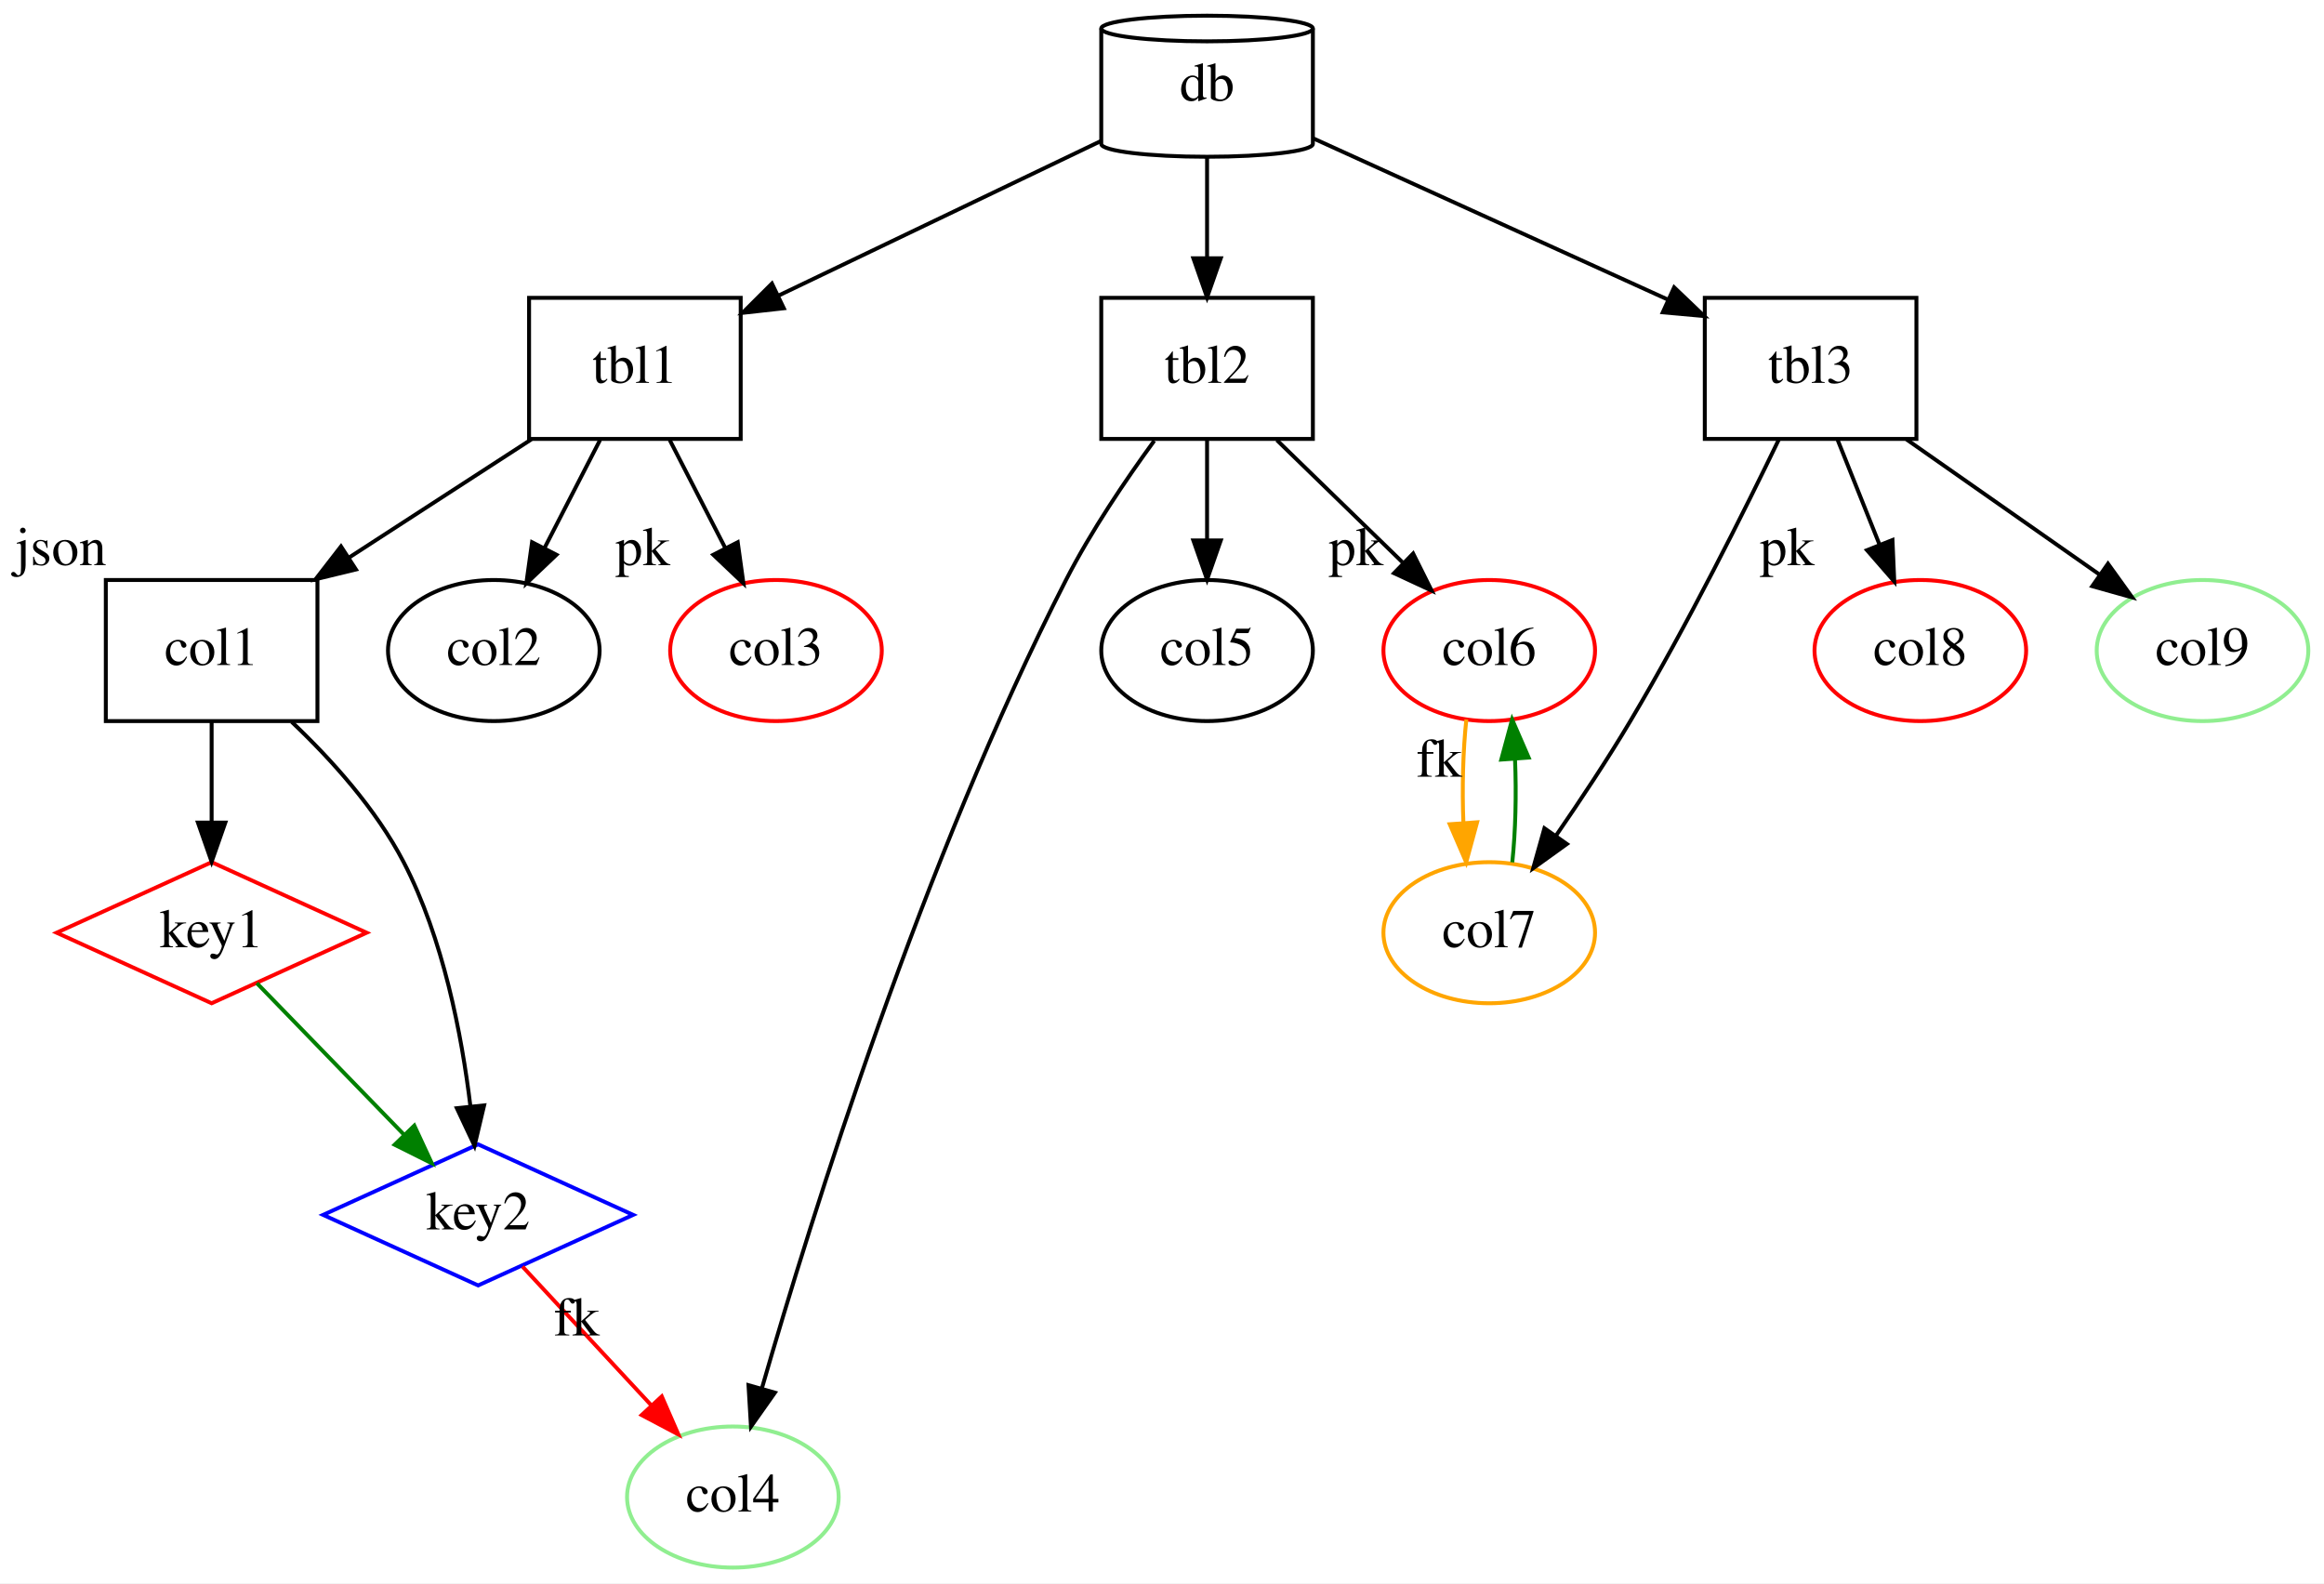
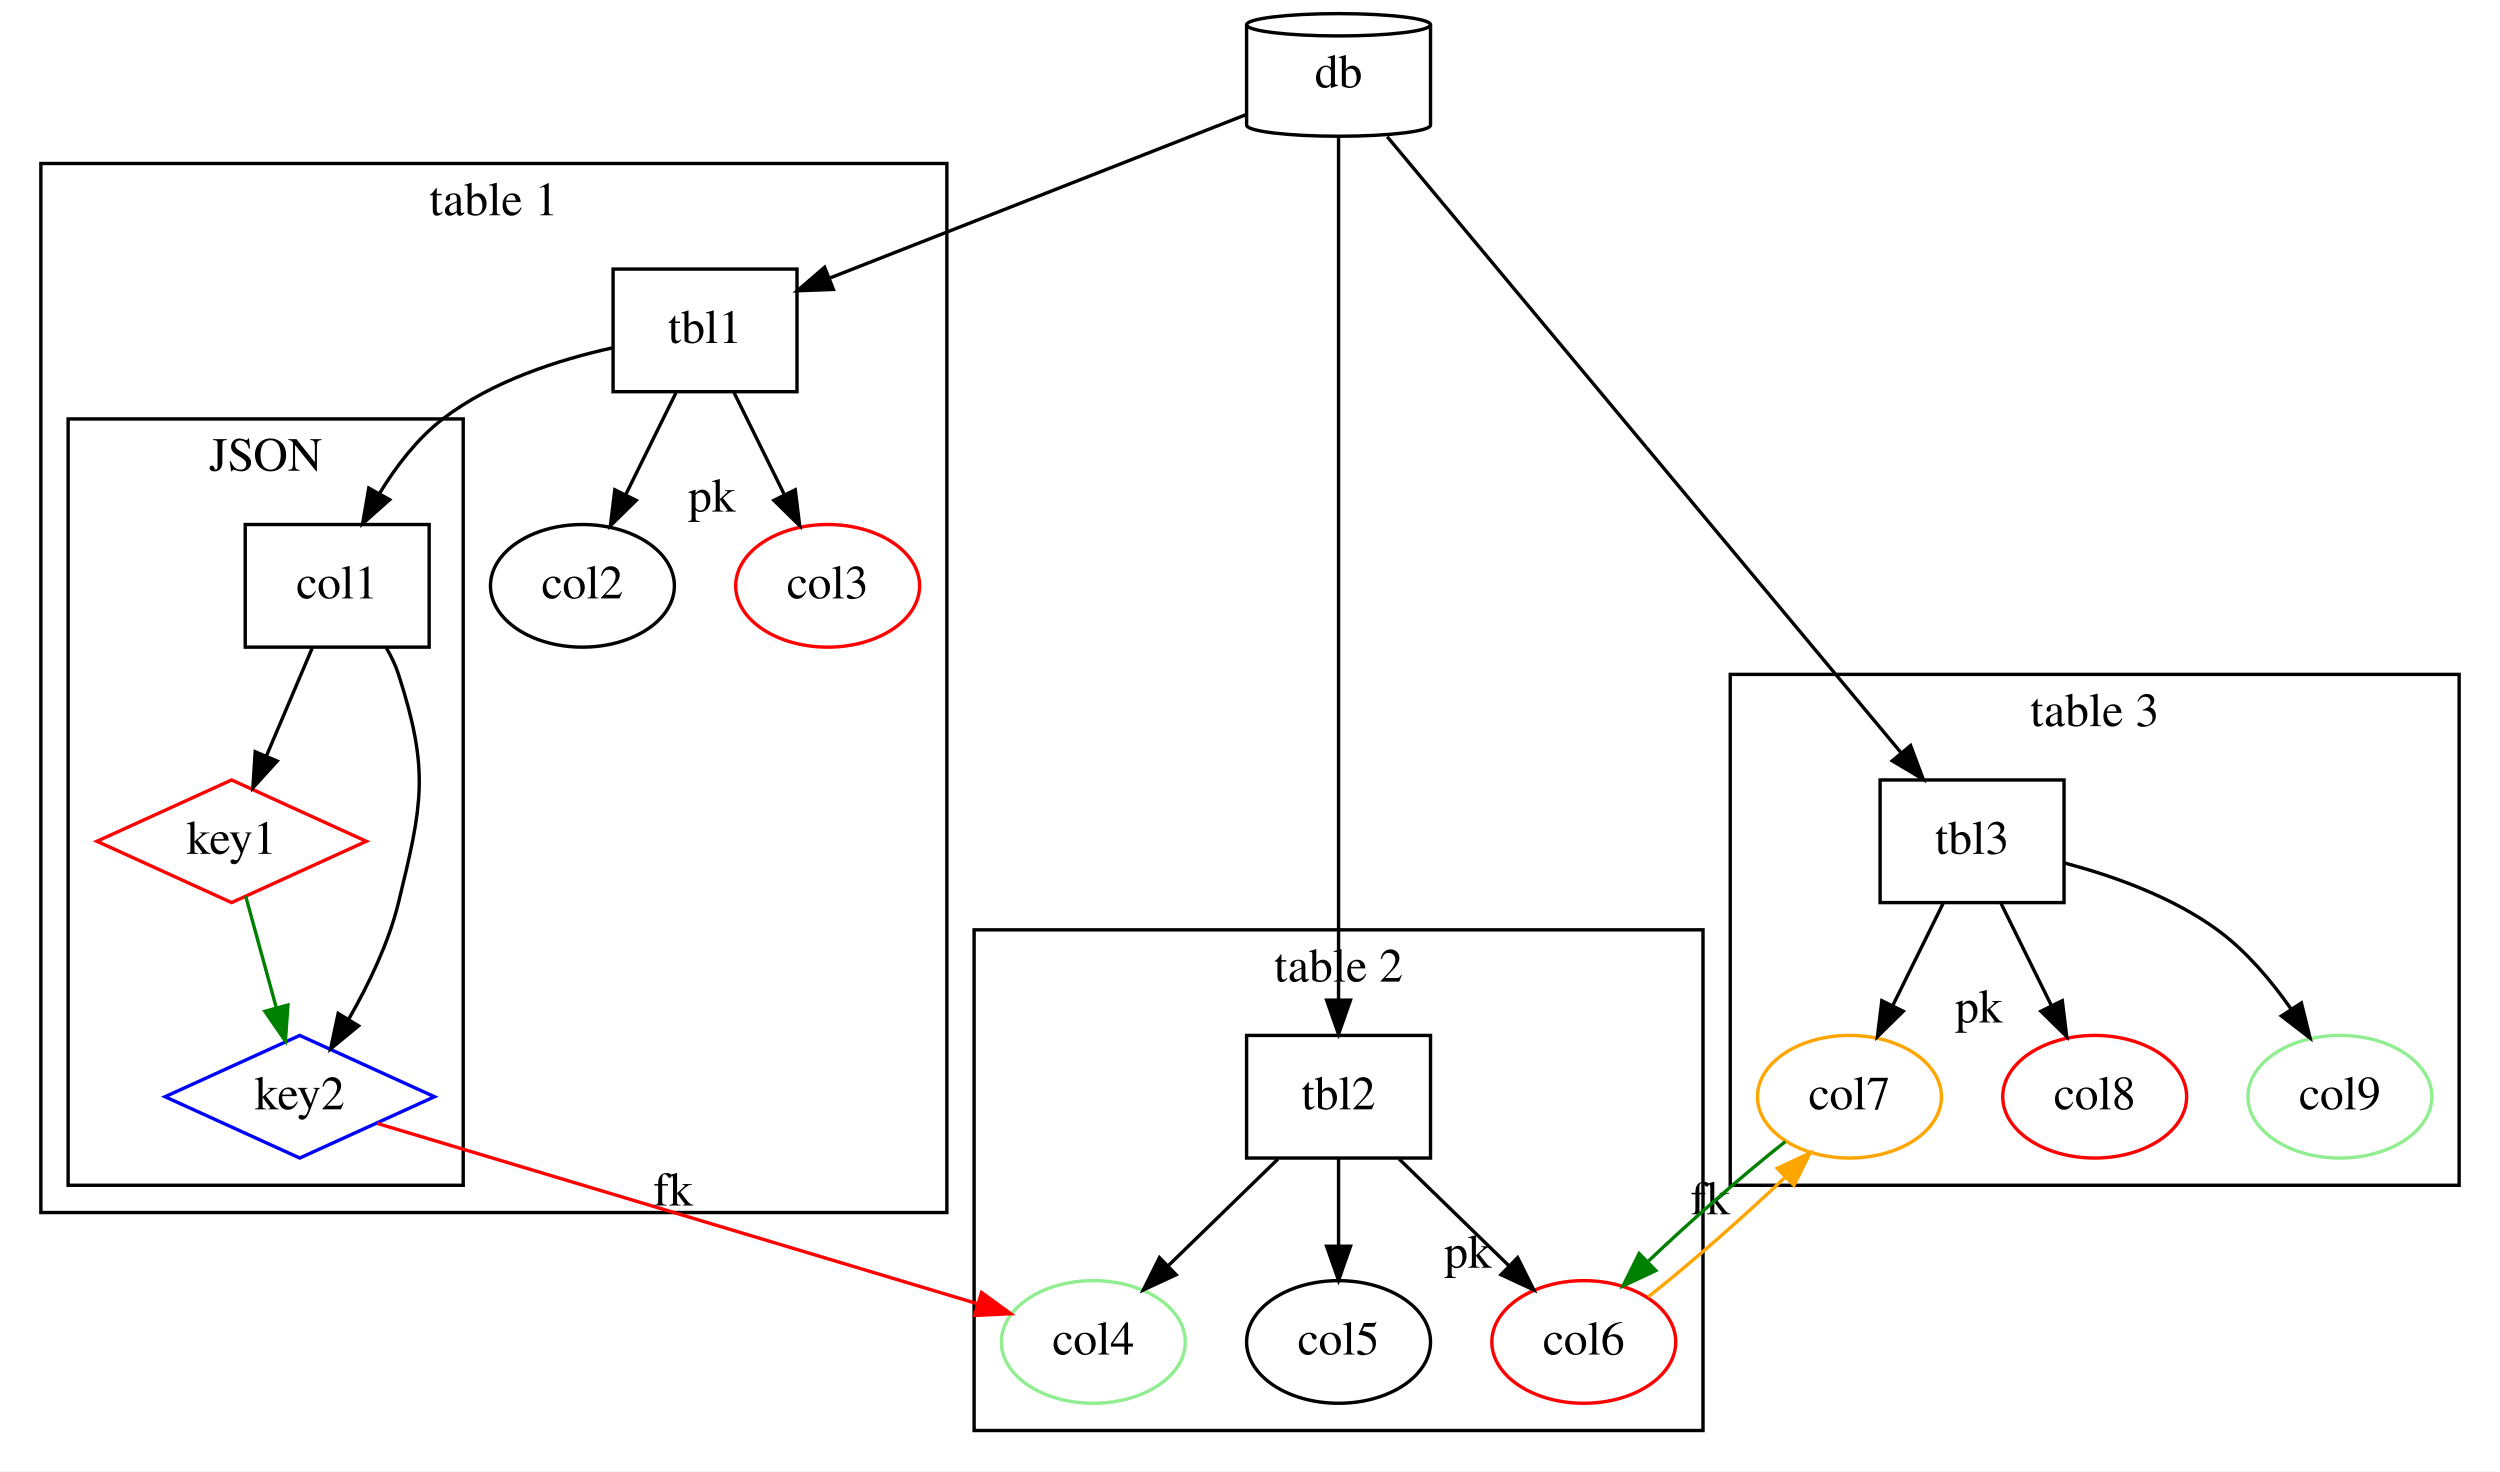
- <svg xmlns="http://www.w3.org/2000/svg" width="593pt" height="404pt" viewBox="0.00 0.00 593.00 404.00">
-   <g id="graph0" class="graph" transform="scale(1 1) rotate(0) translate(4 400)">
-     <polygon fill="white" stroke="transparent" points="-4,4 -4,-400 589,-400 589,4 -4,4" />
+ <svg xmlns="http://www.w3.org/2000/svg" width="734pt" height="432pt" viewBox="0.00 0.00 734.00 432.00">
+   <g id="graph0" class="graph" transform="scale(1 1) rotate(0) translate(4 428)">
+     <polygon fill="white" stroke="transparent" points="-4,4 -4,-428 730,-428 730,4 -4,4" />
+     <g id="clust1" class="cluster">
+       <polygon fill="none" stroke="black" points="8,-72 8,-380 274,-380 274,-72 8,-72" />
+       <text text-anchor="middle" x="141" y="-364.8" font-family="Times,serif" font-size="14.00">table 1</text>
+     </g>
+     <g id="clust2" class="cluster">
+       <polygon fill="none" stroke="black" points="16,-80 16,-305 132,-305 132,-80 16,-80" />
+       <text text-anchor="middle" x="74" y="-289.8" font-family="Times,serif" font-size="14.00">JSON</text>
+     </g>
+     <g id="clust3" class="cluster">
+       <polygon fill="none" stroke="black" points="282,-8 282,-155 496,-155 496,-8 282,-8" />
+       <text text-anchor="middle" x="389" y="-139.8" font-family="Times,serif" font-size="14.00">table 2</text>
+     </g>
+     <g id="clust4" class="cluster">
+       <polygon fill="none" stroke="black" points="504,-80 504,-230 718,-230 718,-80 504,-80" />
+       <text text-anchor="middle" x="611" y="-214.8" font-family="Times,serif" font-size="14.00">table 3</text>
+     </g>
    <g id="node1" class="node">
-       <path fill="none" stroke="black" d="M331,-392.73C331,-394.53 318.9,-396 304,-396 289.1,-396 277,-394.53 277,-392.73 277,-392.73 277,-363.27 277,-363.27 277,-361.47 289.1,-360 304,-360 318.9,-360 331,-361.47 331,-363.27 331,-363.27 331,-392.73 331,-392.73" />
-       <path fill="none" stroke="black" d="M331,-392.73C331,-390.92 318.9,-389.45 304,-389.45 289.1,-389.45 277,-390.92 277,-392.73" />
-       <text text-anchor="middle" x="304" y="-374.3" font-family="Times,serif" font-size="14.00">db</text>
+       <path fill="none" stroke="black" d="M416,-420.73C416,-422.53 403.9,-424 389,-424 374.1,-424 362,-422.53 362,-420.73 362,-420.73 362,-391.27 362,-391.27 362,-389.47 374.1,-388 389,-388 403.9,-388 416,-389.47 416,-391.27 416,-391.27 416,-420.73 416,-420.73" />
+       <path fill="none" stroke="black" d="M416,-420.73C416,-418.92 403.9,-417.45 389,-417.45 374.1,-417.45 362,-418.92 362,-420.73" />
+       <text text-anchor="middle" x="389" y="-402.3" font-family="Times,serif" font-size="14.00">db</text>
    </g>
    <g id="node2" class="node">
-       <polygon fill="none" stroke="black" points="185,-324 131,-324 131,-288 185,-288 185,-324" />
-       <text text-anchor="middle" x="158" y="-302.3" font-family="Times,serif" font-size="14.00">tbl1</text>
+       <polygon fill="none" stroke="black" points="230,-349 176,-349 176,-313 230,-313 230,-349" />
+       <text text-anchor="middle" x="203" y="-327.3" font-family="Times,serif" font-size="14.00">tbl1</text>
    </g>
    <g id="edge1" class="edge">
-       <path fill="none" stroke="black" d="M276.88,-364C253.67,-352.87 220.06,-336.75 194.49,-324.5" />
-       <polygon fill="black" stroke="black" points="196,-321.34 185.47,-320.17 192.97,-327.65 196,-321.34" />
+       <path fill="none" stroke="black" d="M361.95,-394.39C329.72,-381.73 275.71,-360.54 239.72,-346.41" />
+       <polygon fill="black" stroke="black" points="240.67,-343.02 230.08,-342.63 238.11,-349.54 240.67,-343.02" />
    </g>
    <g id="node3" class="node">
-       <polygon fill="none" stroke="black" points="331,-324 277,-324 277,-288 331,-288 331,-324" />
-       <text text-anchor="middle" x="304" y="-302.3" font-family="Times,serif" font-size="14.00">tbl2</text>
+       <polygon fill="none" stroke="black" points="416,-124 362,-124 362,-88 416,-88 416,-124" />
+       <text text-anchor="middle" x="389" y="-102.3" font-family="Times,serif" font-size="14.00">tbl2</text>
    </g>
    <g id="edge2" class="edge">
-       <path fill="none" stroke="black" d="M304,-359.7C304,-351.98 304,-342.71 304,-334.11" />
-       <polygon fill="black" stroke="black" points="307.5,-334.1 304,-324.1 300.5,-334.1 307.5,-334.1" />
+       <path fill="none" stroke="black" d="M389,-387.69C389,-338.11 389,-195.24 389,-134.67" />
+       <polygon fill="black" stroke="black" points="392.5,-134.36 389,-124.36 385.5,-134.36 392.5,-134.36" />
    </g>
    <g id="node4" class="node">
-       <polygon fill="none" stroke="black" points="485,-324 431,-324 431,-288 485,-288 485,-324" />
-       <text text-anchor="middle" x="458" y="-302.3" font-family="Times,serif" font-size="14.00">tbl3</text>
+       <polygon fill="none" stroke="black" points="602,-199 548,-199 548,-163 602,-163 602,-199" />
+       <text text-anchor="middle" x="575" y="-177.3" font-family="Times,serif" font-size="14.00">tbl3</text>
    </g>
    <g id="edge3" class="edge">
-       <path fill="none" stroke="black" d="M331.18,-364.65C356.28,-353.24 393.77,-336.2 421.48,-323.6" />
-       <polygon fill="black" stroke="black" points="423.18,-326.67 430.84,-319.35 420.28,-320.3 423.18,-326.67" />
+       <path fill="none" stroke="black" d="M403.29,-387.87C435.88,-348.79 515.85,-252.91 554.04,-207.13" />
+       <polygon fill="black" stroke="black" points="556.95,-209.11 560.67,-199.19 551.57,-204.62 556.95,-209.11" />
    </g>
    <g id="node5" class="node">
-       <polygon fill="none" stroke="black" points="77,-252 23,-252 23,-216 77,-216 77,-252" />
-       <text text-anchor="middle" x="50" y="-230.3" font-family="Times,serif" font-size="14.00">col1</text>
-       <text text-anchor="middle" x="11.5" y="-255.8" font-family="Times,serif" font-size="14.00">json</text>
+       <polygon fill="none" stroke="black" points="122,-274 68,-274 68,-238 122,-238 122,-274" />
+       <text text-anchor="middle" x="95" y="-252.3" font-family="Times,serif" font-size="14.00">col1</text>
    </g>
    <g id="edge4" class="edge">
-       <path fill="none" stroke="black" d="M131.58,-287.88C117.59,-278.81 100.22,-267.55 85.11,-257.76" />
-       <polygon fill="black" stroke="black" points="86.82,-254.69 76.52,-252.19 83.01,-260.57 86.82,-254.69" />
+       <path fill="none" stroke="black" d="M175.93,-325.89C160.11,-322.41 140.48,-316.14 126,-305 118.46,-299.2 112.22,-291.01 107.36,-283.03" />
+       <polygon fill="black" stroke="black" points="110.39,-281.29 102.47,-274.26 104.28,-284.69 110.39,-281.29" />
    </g>
    <g id="node6" class="node">
-       <ellipse fill="none" stroke="black" cx="122" cy="-234" rx="27" ry="18" />
-       <text text-anchor="middle" x="122" y="-230.3" font-family="Times,serif" font-size="14.00">col2</text>
+       <ellipse fill="none" stroke="black" cx="167" cy="-256" rx="27" ry="18" />
+       <text text-anchor="middle" x="167" y="-252.3" font-family="Times,serif" font-size="14.00">col2</text>
    </g>
    <g id="edge5" class="edge">
-       <path fill="none" stroke="black" d="M149.1,-287.7C144.84,-279.4 139.65,-269.31 134.95,-260.19" />
-       <polygon fill="black" stroke="black" points="137.99,-258.44 130.3,-251.14 131.76,-261.64 137.99,-258.44" />
+       <path fill="none" stroke="black" d="M194.47,-312.7C190.06,-303.75 184.58,-292.66 179.69,-282.73" />
+       <polygon fill="black" stroke="black" points="182.78,-281.09 175.22,-273.67 176.51,-284.19 182.78,-281.09" />
    </g>
    <g id="node7" class="node">
-       <ellipse fill="none" stroke="red" cx="194" cy="-234" rx="27" ry="18" />
-       <text text-anchor="middle" x="194" y="-230.3" font-family="Times,serif" font-size="14.00">col3</text>
-       <text text-anchor="middle" x="160" y="-255.8" font-family="Times,serif" font-size="14.00">pk</text>
+       <ellipse fill="none" stroke="red" cx="239" cy="-256" rx="27" ry="18" />
+       <text text-anchor="middle" x="239" y="-252.3" font-family="Times,serif" font-size="14.00">col3</text>
+       <text text-anchor="middle" x="205" y="-277.8" font-family="Times,serif" font-size="14.00">pk</text>
    </g>
    <g id="edge6" class="edge">
-       <path fill="none" stroke="black" d="M166.9,-287.7C171.16,-279.4 176.35,-269.31 181.05,-260.19" />
-       <polygon fill="black" stroke="black" points="184.24,-261.64 185.7,-251.14 178.01,-258.44 184.24,-261.64" />
+       <path fill="none" stroke="black" d="M211.53,-312.7C215.94,-303.75 221.42,-292.66 226.31,-282.73" />
+       <polygon fill="black" stroke="black" points="229.49,-284.19 230.78,-273.67 223.22,-281.09 229.49,-284.19" />
    </g>
    <g id="node8" class="node">
-       <ellipse fill="none" stroke="lightgreen" cx="183" cy="-18" rx="27" ry="18" />
-       <text text-anchor="middle" x="183" y="-14.3" font-family="Times,serif" font-size="14.00">col4</text>
+       <ellipse fill="none" stroke="lightgreen" cx="317" cy="-34" rx="27" ry="18" />
+       <text text-anchor="middle" x="317" y="-30.3" font-family="Times,serif" font-size="14.00">col4</text>
    </g>
    <g id="edge9" class="edge">
-       <path fill="none" stroke="black" d="M290.52,-287.53C283.21,-277.51 274.39,-264.48 268,-252 231.48,-180.68 203.14,-89.94 190.39,-45.69" />
-       <polygon fill="black" stroke="black" points="193.73,-44.64 187.62,-35.98 186.99,-46.55 193.73,-44.64" />
+       <path fill="none" stroke="black" d="M371.2,-87.7C361.51,-78.28 349.44,-66.53 339.14,-56.53" />
+       <polygon fill="black" stroke="black" points="341.3,-53.74 331.69,-49.28 336.42,-58.76 341.3,-53.74" />
    </g>
    <g id="node9" class="node">
-       <ellipse fill="none" stroke="black" cx="304" cy="-234" rx="27" ry="18" />
-       <text text-anchor="middle" x="304" y="-230.3" font-family="Times,serif" font-size="14.00">col5</text>
+       <ellipse fill="none" stroke="black" cx="389" cy="-34" rx="27" ry="18" />
+       <text text-anchor="middle" x="389" y="-30.3" font-family="Times,serif" font-size="14.00">col5</text>
    </g>
    <g id="edge10" class="edge">
-       <path fill="none" stroke="black" d="M304,-287.7C304,-279.98 304,-270.71 304,-262.11" />
-       <polygon fill="black" stroke="black" points="307.5,-262.1 304,-252.1 300.5,-262.1 307.5,-262.1" />
+       <path fill="none" stroke="black" d="M389,-87.7C389,-79.98 389,-70.71 389,-62.11" />
+       <polygon fill="black" stroke="black" points="392.5,-62.1 389,-52.1 385.5,-62.1 392.5,-62.1" />
    </g>
    <g id="node10" class="node">
-       <ellipse fill="none" stroke="red" cx="376" cy="-234" rx="27" ry="18" />
-       <text text-anchor="middle" x="376" y="-230.3" font-family="Times,serif" font-size="14.00">col6</text>
-       <text text-anchor="middle" x="342" y="-255.8" font-family="Times,serif" font-size="14.00">pk</text>
+       <ellipse fill="none" stroke="red" cx="461" cy="-34" rx="27" ry="18" />
+       <text text-anchor="middle" x="461" y="-30.3" font-family="Times,serif" font-size="14.00">col6</text>
+       <text text-anchor="middle" x="427" y="-55.8" font-family="Times,serif" font-size="14.00">pk</text>
    </g>
    <g id="edge11" class="edge">
-       <path fill="none" stroke="black" d="M321.8,-287.7C331.49,-278.28 343.56,-266.53 353.86,-256.53" />
-       <polygon fill="black" stroke="black" points="356.58,-258.76 361.31,-249.28 351.7,-253.74 356.58,-258.76" />
+       <path fill="none" stroke="black" d="M406.8,-87.7C416.49,-78.28 428.56,-66.53 438.86,-56.53" />
+       <polygon fill="black" stroke="black" points="441.58,-58.76 446.31,-49.28 436.7,-53.74 441.58,-58.76" />
    </g>
    <g id="node11" class="node">
-       <ellipse fill="none" stroke="orange" cx="376" cy="-162" rx="27" ry="18" />
-       <text text-anchor="middle" x="376" y="-158.3" font-family="Times,serif" font-size="14.00">col7</text>
+       <ellipse fill="none" stroke="orange" cx="539" cy="-106" rx="27" ry="18" />
+       <text text-anchor="middle" x="539" y="-102.3" font-family="Times,serif" font-size="14.00">col7</text>
    </g>
    <g id="edge12" class="edge">
-       <path fill="none" stroke="black" d="M449.94,-287.94C441.18,-269.78 426.5,-240.36 412,-216 406.2,-206.25 399.3,-195.86 393.11,-186.88" />
-       <polygon fill="black" stroke="black" points="395.81,-184.64 387.21,-178.45 390.08,-188.65 395.81,-184.64" />
+       <path fill="none" stroke="black" d="M566.47,-162.7C562.06,-153.75 556.58,-142.66 551.69,-132.73" />
+       <polygon fill="black" stroke="black" points="554.78,-131.09 547.22,-123.67 548.51,-134.19 554.78,-131.09" />
    </g>
    <g id="node12" class="node">
-       <ellipse fill="none" stroke="red" cx="486" cy="-234" rx="27" ry="18" />
-       <text text-anchor="middle" x="486" y="-230.3" font-family="Times,serif" font-size="14.00">col8</text>
-       <text text-anchor="middle" x="452" y="-255.8" font-family="Times,serif" font-size="14.00">pk</text>
+       <ellipse fill="none" stroke="red" cx="611" cy="-106" rx="27" ry="18" />
+       <text text-anchor="middle" x="611" y="-102.3" font-family="Times,serif" font-size="14.00">col8</text>
+       <text text-anchor="middle" x="577" y="-127.8" font-family="Times,serif" font-size="14.00">pk</text>
    </g>
    <g id="edge13" class="edge">
-       <path fill="none" stroke="black" d="M464.92,-287.7C468.12,-279.7 471.99,-270.02 475.54,-261.15" />
-       <polygon fill="black" stroke="black" points="478.89,-262.21 479.35,-251.62 472.39,-259.61 478.89,-262.21" />
+       <path fill="none" stroke="black" d="M583.53,-162.7C587.94,-153.75 593.42,-142.66 598.31,-132.73" />
+       <polygon fill="black" stroke="black" points="601.49,-134.19 602.78,-123.67 595.22,-131.09 601.49,-134.19" />
    </g>
    <g id="node13" class="node">
-       <ellipse fill="none" stroke="lightgreen" cx="558" cy="-234" rx="27" ry="18" />
-       <text text-anchor="middle" x="558" y="-230.3" font-family="Times,serif" font-size="14.00">col9</text>
+       <ellipse fill="none" stroke="lightgreen" cx="683" cy="-106" rx="27" ry="18" />
+       <text text-anchor="middle" x="683" y="-102.3" font-family="Times,serif" font-size="14.00">col9</text>
    </g>
    <g id="edge14" class="edge">
-       <path fill="none" stroke="black" d="M482.46,-287.88C497.35,-277.45 516.37,-264.14 531.59,-253.48" />
-       <polygon fill="black" stroke="black" points="533.88,-256.16 540.06,-247.56 529.86,-250.42 533.88,-256.16" />
+       <path fill="none" stroke="black" d="M602.12,-174.63C616.44,-170.84 633.75,-164.68 647,-155 655.49,-148.8 662.88,-140.03 668.72,-131.67" />
+       <polygon fill="black" stroke="black" points="671.69,-133.53 674.23,-123.25 665.83,-129.7 671.69,-133.53" />
    </g>
    <g id="node14" class="node">
-       <polygon fill="none" stroke="red" points="50,-180 10.45,-162 50,-144 89.55,-162 50,-180" />
-       <text text-anchor="middle" x="50" y="-158.3" font-family="Times,serif" font-size="14.00">key1</text>
+       <polygon fill="none" stroke="red" points="64,-199 24.45,-181 64,-163 103.55,-181 64,-199" />
+       <text text-anchor="middle" x="64" y="-177.3" font-family="Times,serif" font-size="14.00">key1</text>
    </g>
    <g id="edge7" class="edge">
-       <path fill="none" stroke="black" d="M50,-215.7C50,-207.98 50,-198.71 50,-190.11" />
-       <polygon fill="black" stroke="black" points="53.5,-190.1 50,-180.1 46.5,-190.1 53.5,-190.1" />
+       <path fill="none" stroke="black" d="M87.65,-237.7C83.64,-228.24 78.6,-216.38 74.21,-206.04" />
+       <polygon fill="black" stroke="black" points="77.38,-204.55 70.25,-196.71 70.93,-207.28 77.38,-204.55" />
    </g>
    <g id="node15" class="node">
-       <polygon fill="none" stroke="blue" points="118,-108 78.45,-90 118,-72 157.55,-90 118,-108" />
-       <text text-anchor="middle" x="118" y="-86.3" font-family="Times,serif" font-size="14.00">key2</text>
+       <polygon fill="none" stroke="blue" points="84,-124 44.45,-106 84,-88 123.55,-106 84,-124" />
+       <text text-anchor="middle" x="84" y="-102.3" font-family="Times,serif" font-size="14.00">key2</text>
    </g>
    <g id="edge8" class="edge">
-       <path fill="none" stroke="black" d="M70.44,-215.79C80.51,-206.25 91.96,-193.57 99,-180 109.09,-160.54 113.82,-136.02 116.04,-117.65" />
-       <polygon fill="black" stroke="black" points="119.53,-117.94 117.08,-107.63 112.57,-117.22 119.53,-117.94" />
+       <path fill="none" stroke="black" d="M109.45,-237.72C110.9,-235.25 112.15,-232.65 113,-230 122.14,-201.66 120.05,-191.93 113,-163 110.09,-151.07 104.17,-138.84 98.43,-128.87" />
+       <polygon fill="black" stroke="black" points="101.27,-126.81 93.08,-120.08 95.29,-130.45 101.27,-126.81" />
    </g>
    <g id="edge17" class="edge">
-       <path fill="none" stroke="orange" d="M370.16,-216.41C369.3,-208.51 369.05,-198.85 369.41,-189.94" />
-       <polygon fill="orange" stroke="orange" points="372.9,-190.18 370.12,-179.96 365.92,-189.68 372.9,-190.18" />
-       <text text-anchor="middle" x="363.25" y="-201.81" font-family="Times,serif" font-size="14.00">fk</text>
+       <path fill="none" stroke="orange" d="M479.91,-47.24C492.12,-56.86 507.73,-70.55 519.94,-82.18" />
+       <polygon fill="orange" stroke="orange" points="517.81,-84.99 527.41,-89.46 522.7,-79.98 517.81,-84.99" />
+       <text text-anchor="middle" x="498.16" y="-71.49" font-family="Times,serif" font-size="14.00">fk</text>
    </g>
    <g id="edge18" class="edge">
-       <path fill="none" stroke="green" d="M381.88,-179.96C382.71,-187.83 382.95,-197.37 382.58,-206.19" />
-       <polygon fill="green" stroke="green" points="379.07,-206.18 381.84,-216.41 386.06,-206.69 379.07,-206.18" />
+       <path fill="none" stroke="green" d="M520.15,-92.81C507.92,-83.17 492.25,-69.44 480.01,-57.78" />
+       <polygon fill="green" stroke="green" points="482.14,-54.96 472.54,-50.48 477.25,-59.97 482.14,-54.96" />
    </g>
    <g id="edge15" class="edge">
-       <path fill="none" stroke="green" d="M61.54,-149.13C71.83,-138.53 87.09,-122.82 99.15,-110.4" />
-       <polygon fill="green" stroke="green" points="101.72,-112.78 106.18,-103.17 96.7,-107.9 101.72,-112.78" />
+       <path fill="none" stroke="green" d="M68.14,-164.87C70.73,-155.44 74.12,-143.07 77.1,-132.19" />
+       <polygon fill="green" stroke="green" points="80.53,-132.93 79.79,-122.36 73.77,-131.08 80.53,-132.93" />
    </g>
    <g id="edge16" class="edge">
-       <path fill="none" stroke="red" d="M129.32,-76.81C138.39,-67.04 151.36,-53.07 162.28,-41.31" />
-       <polygon fill="red" stroke="red" points="164.86,-43.68 169.1,-33.97 159.73,-38.92 164.86,-43.68" />
-       <text text-anchor="middle" x="143.17" y="-59.23" font-family="Times,serif" font-size="14.00">fk</text>
+       <path fill="none" stroke="red" d="M106.77,-98.16C147.92,-85.8 234.9,-59.66 283.09,-45.19" />
+       <polygon fill="red" stroke="red" points="284.18,-48.52 292.75,-42.29 282.16,-41.81 284.18,-48.52" />
+       <text text-anchor="middle" x="193.63" y="-74.06" font-family="Times,serif" font-size="14.00">fk</text>
    </g>
  </g>
</svg>
